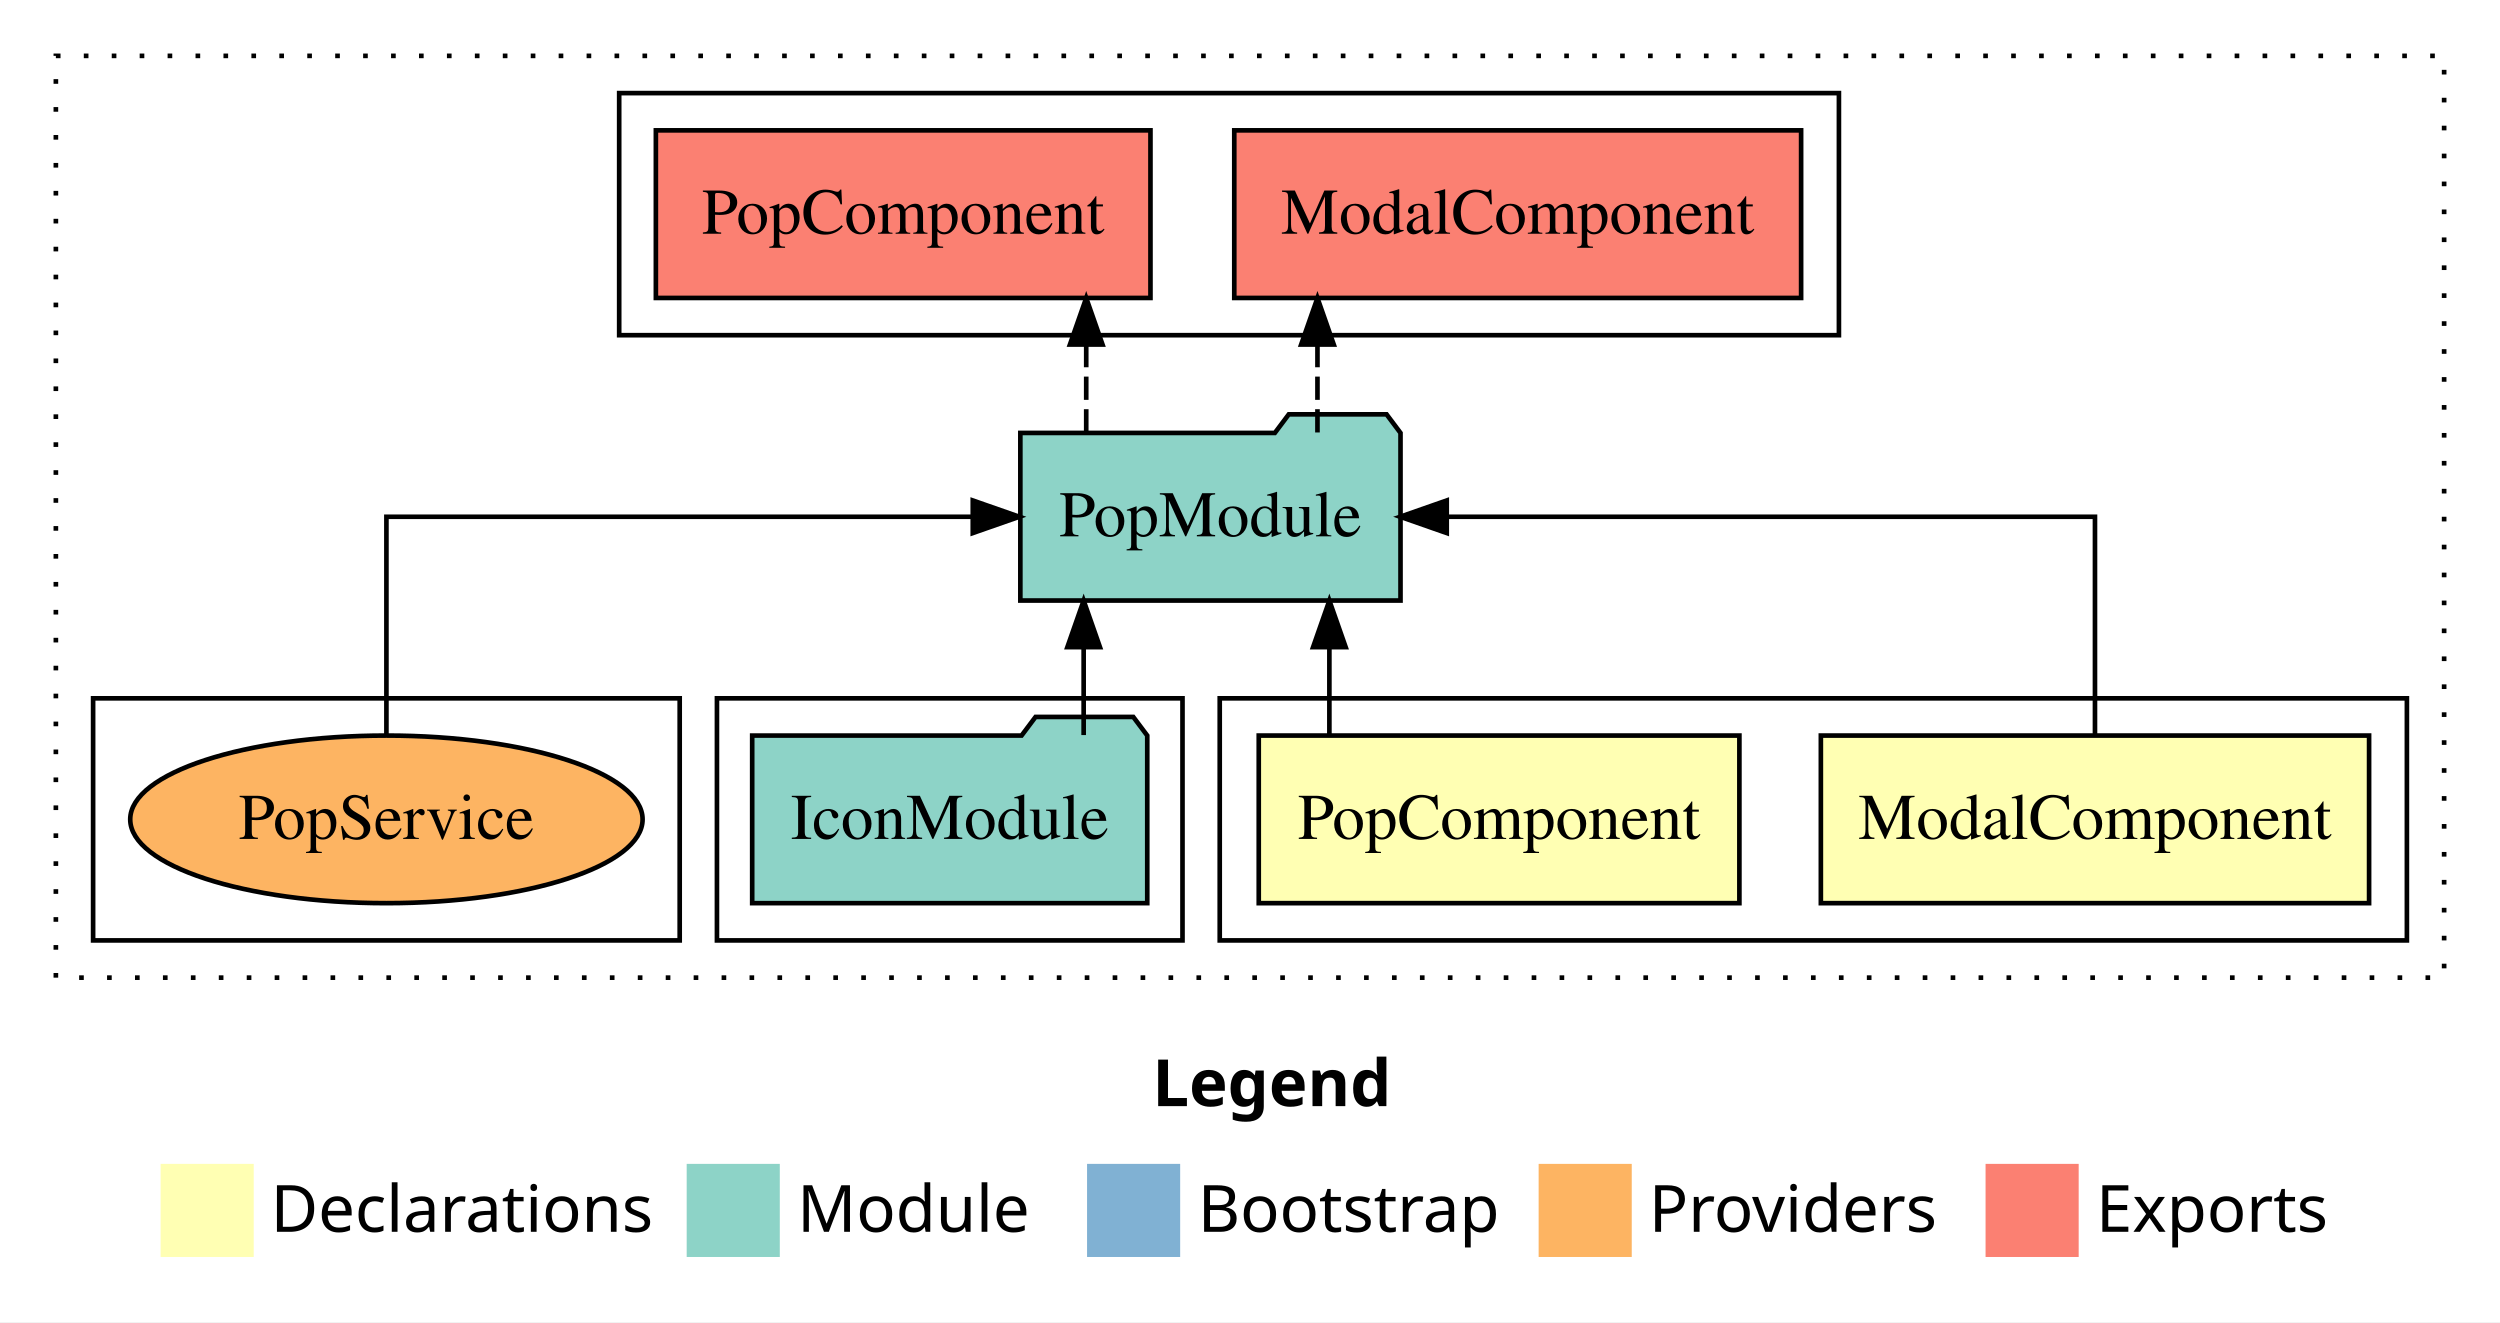
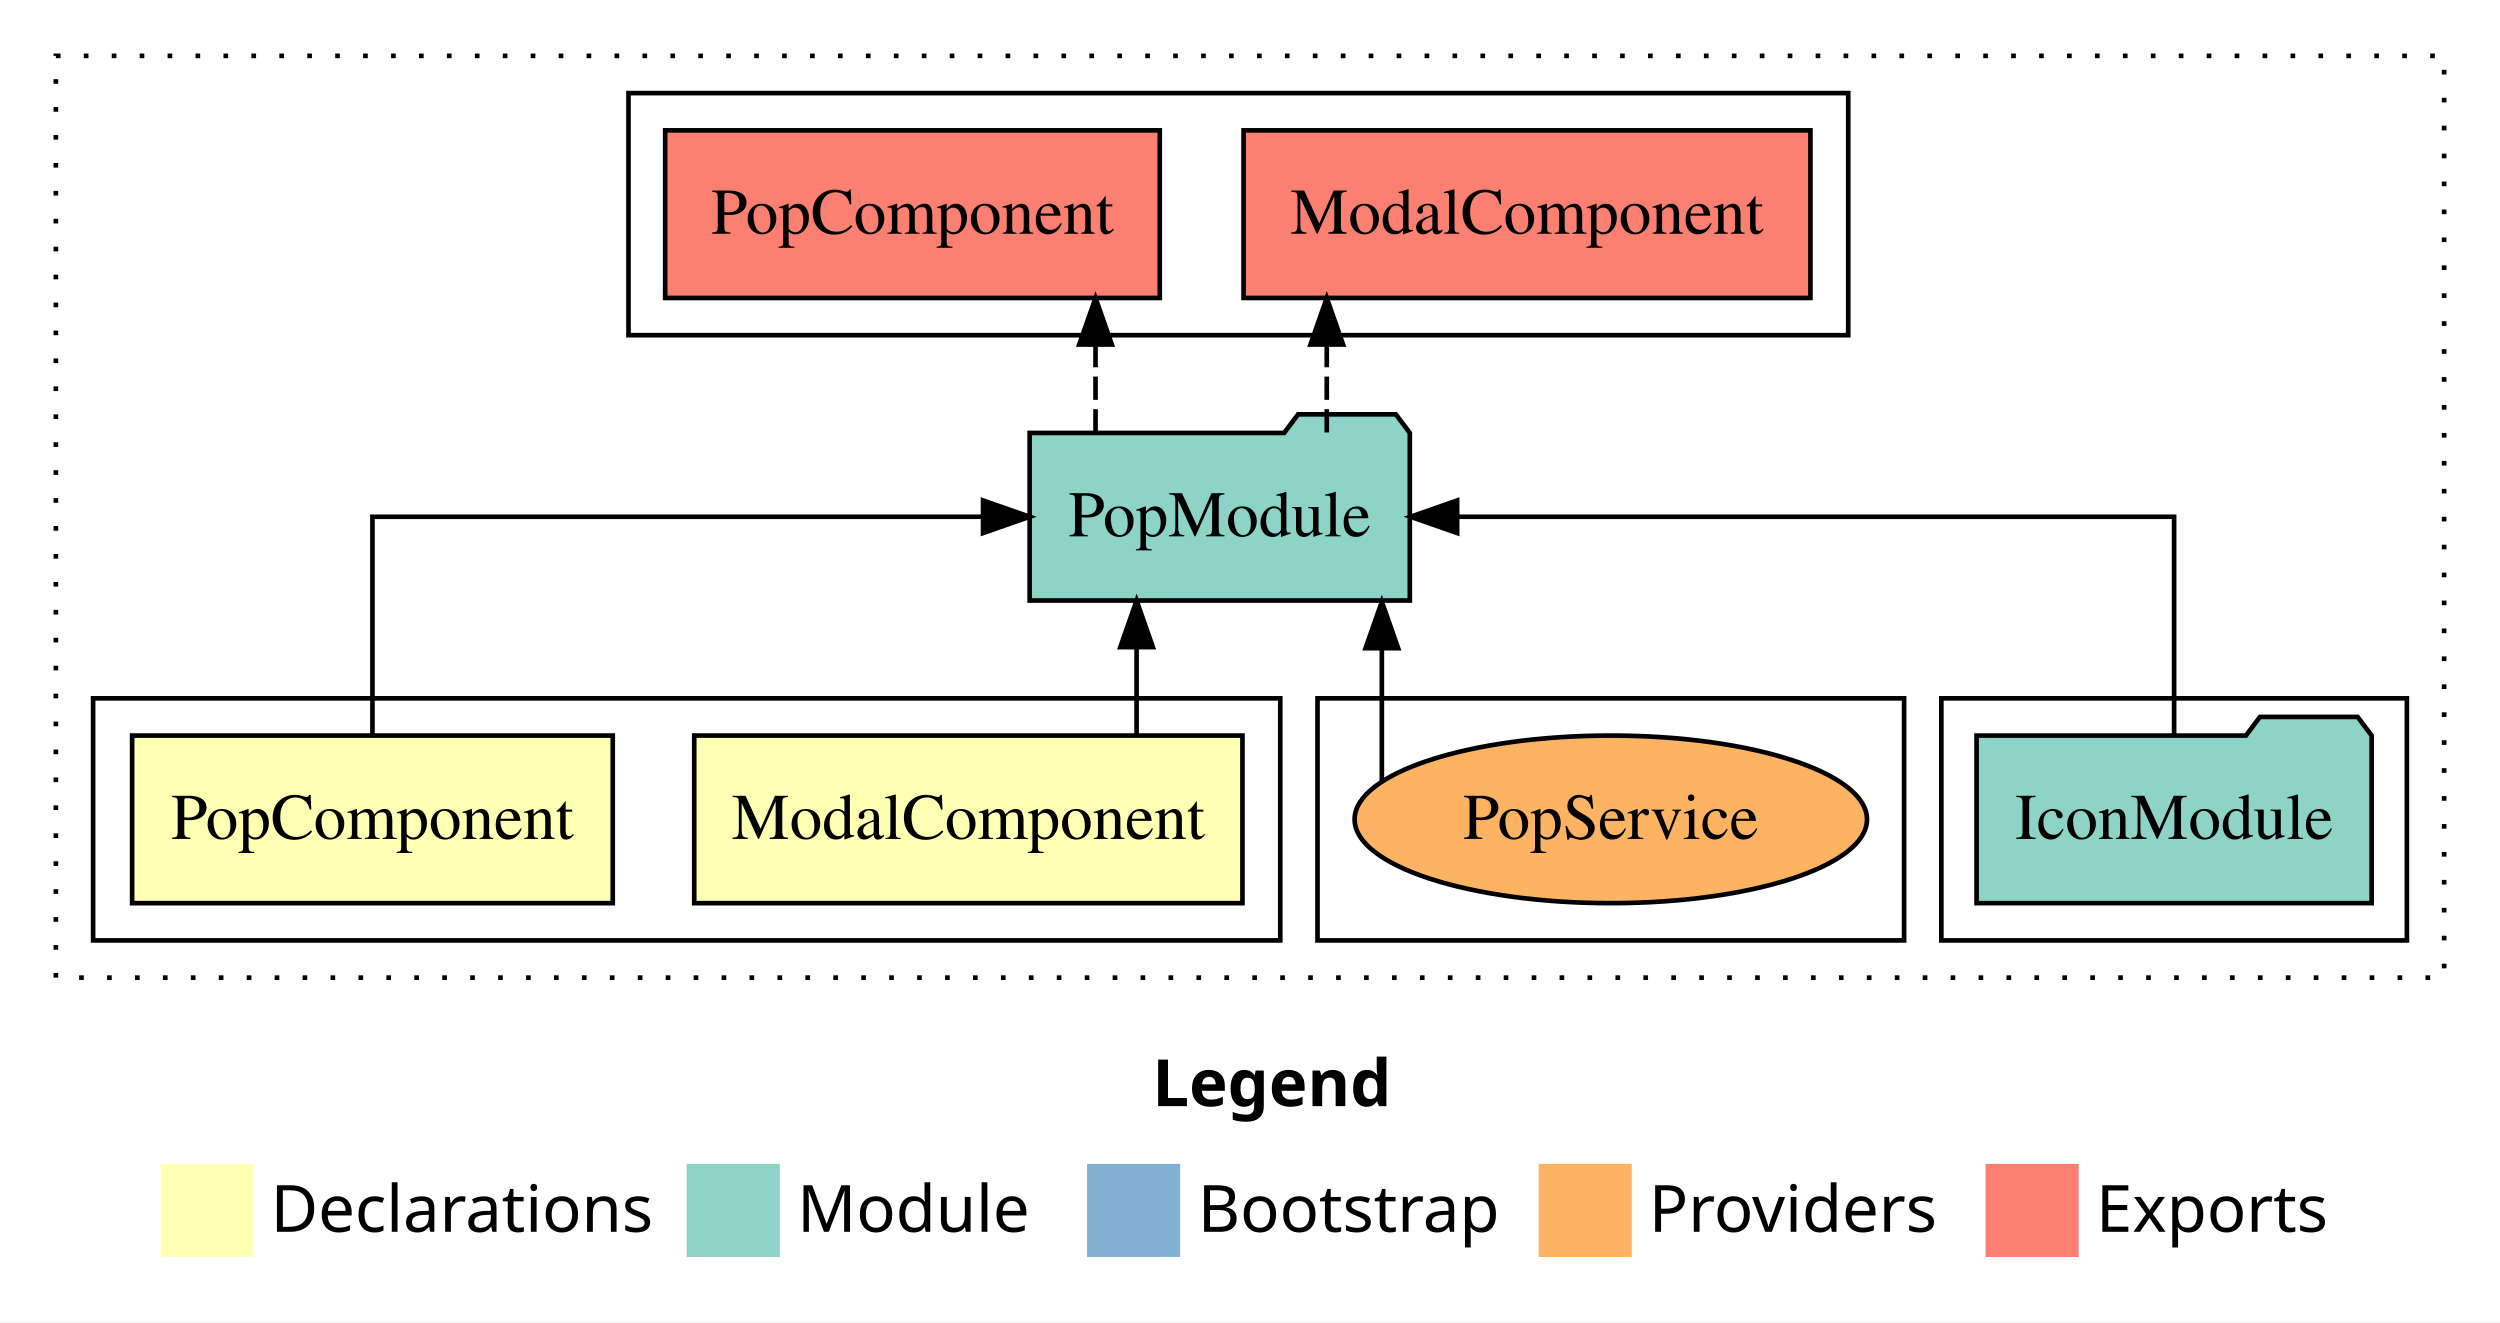
<svg xmlns="http://www.w3.org/2000/svg" width="537pt" height="284pt" viewBox="0.00 0.00 537.00 284.00">
  <g id="graph0" class="graph" transform="scale(1 1) rotate(0) translate(4 280)">
    <polygon fill="white" stroke="transparent" points="-4,4 -4,-280 533,-280 533,4 -4,4" />
    <text text-anchor="start" x="243.51" y="-42.4" font-family="sans-serif" font-weight="bold" font-size="14.00">Legend</text>
    <polygon fill="#ffffb3" stroke="transparent" points="30.5,-10 30.5,-30 50.5,-30 50.5,-10 30.5,-10" />
    <text text-anchor="start" x="54.13" y="-15.4" font-family="sans-serif" font-size="14.00">  Declarations</text>
    <polygon fill="#8dd3c7" stroke="transparent" points="143.5,-10 143.5,-30 163.5,-30 163.5,-10 143.5,-10" />
    <text text-anchor="start" x="167.23" y="-15.4" font-family="sans-serif" font-size="14.00">  Module</text>
    <polygon fill="#80b1d3" stroke="transparent" points="229.5,-10 229.5,-30 249.5,-30 249.5,-10 229.5,-10" />
    <text text-anchor="start" x="253.28" y="-15.4" font-family="sans-serif" font-size="14.00">  Bootstrap</text>
    <polygon fill="#fdb462" stroke="transparent" points="326.5,-10 326.5,-30 346.5,-30 346.5,-10 326.5,-10" />
    <text text-anchor="start" x="350.17" y="-15.4" font-family="sans-serif" font-size="14.00">  Providers</text>
    <polygon fill="#fb8072" stroke="transparent" points="422.5,-10 422.5,-30 442.5,-30 442.5,-10 422.5,-10" />
    <text text-anchor="start" x="446.23" y="-15.4" font-family="sans-serif" font-size="14.00">  Exports</text>
    <g id="clust1" class="cluster">
      <polygon fill="none" stroke="black" stroke-dasharray="1,5" points="8,-70 8,-268 521,-268 521,-70 8,-70" />
    </g>
+     <g id="clust5" class="cluster">
+       <polygon fill="none" stroke="black" points="413,-78 413,-130 513,-130 513,-78 413,-78" />
+     </g>
+     <g id="clust8" class="cluster">
+       <polygon fill="none" stroke="black" points="279,-78 279,-130 405,-130 405,-78 279,-78" />
+     </g>
    <g id="clust6" class="cluster">
-       <polygon fill="none" stroke="black" points="129,-208 129,-260 391,-260 391,-208 129,-208" />
+       <polygon fill="none" stroke="black" points="131,-208 131,-260 393,-260 393,-208 131,-208" />
    </g>
    <g id="clust2" class="cluster">
-       <polygon fill="none" stroke="black" points="258,-78 258,-130 513,-130 513,-78 258,-78" />
-     </g>
-     <g id="clust5" class="cluster">
-       <polygon fill="none" stroke="black" points="150,-78 150,-130 250,-130 250,-78 150,-78" />
-     </g>
-     <g id="clust8" class="cluster">
-       <polygon fill="none" stroke="black" points="16,-78 16,-130 142,-130 142,-78 16,-78" />
+       <polygon fill="none" stroke="black" points="16,-78 16,-130 271,-130 271,-78 16,-78" />
    </g>
    <g id="node1" class="node">
-       <polygon fill="#ffffb3" stroke="black" points="504.88,-122 387.12,-122 387.12,-86 504.88,-86 504.88,-122" />
-       <text text-anchor="middle" x="446" y="-99.8" font-family="Times,serif" font-size="14.00">ModalComponent</text>
+       <polygon fill="#ffffb3" stroke="black" points="262.88,-122 145.12,-122 145.12,-86 262.88,-86 262.88,-122" />
+       <text text-anchor="middle" x="204" y="-99.8" font-family="Times,serif" font-size="14.00">ModalComponent</text>
    </g>
    <g id="node3" class="node">
-       <polygon fill="#8dd3c7" stroke="black" points="296.83,-187 293.83,-191 272.83,-191 269.83,-187 215.17,-187 215.17,-151 296.83,-151 296.83,-187" />
-       <text text-anchor="middle" x="256" y="-164.8" font-family="Times,serif" font-size="14.00">PopModule</text>
+       <polygon fill="#8dd3c7" stroke="black" points="298.83,-187 295.83,-191 274.83,-191 271.83,-187 217.17,-187 217.17,-151 298.83,-151 298.83,-187" />
+       <text text-anchor="middle" x="258" y="-164.8" font-family="Times,serif" font-size="14.00">PopModule</text>
    </g>
    <g id="edge1" class="edge">
-       <path fill="none" stroke="black" d="M446,-122.11C446,-141.34 446,-169 446,-169 446,-169 306.76,-169 306.76,-169" />
-       <polygon fill="black" stroke="black" points="306.76,-165.5 296.76,-169 306.76,-172.5 306.76,-165.5" />
+       <path fill="none" stroke="black" d="M240.14,-122.11C240.14,-122.11 240.14,-140.99 240.14,-140.99" />
+       <polygon fill="black" stroke="black" points="236.64,-140.99 240.14,-150.99 243.64,-140.99 236.64,-140.99" />
    </g>
    <g id="node2" class="node">
-       <polygon fill="#ffffb3" stroke="black" points="369.62,-122 266.38,-122 266.38,-86 369.62,-86 369.62,-122" />
-       <text text-anchor="middle" x="318" y="-99.8" font-family="Times,serif" font-size="14.00">PopComponent</text>
+       <polygon fill="#ffffb3" stroke="black" points="127.62,-122 24.38,-122 24.38,-86 127.62,-86 127.62,-122" />
+       <text text-anchor="middle" x="76" y="-99.8" font-family="Times,serif" font-size="14.00">PopComponent</text>
    </g>
    <g id="edge2" class="edge">
-       <path fill="none" stroke="black" d="M281.55,-122.11C281.55,-122.11 281.55,-140.99 281.55,-140.99" />
-       <polygon fill="black" stroke="black" points="278.05,-140.99 281.55,-150.99 285.05,-140.99 278.05,-140.99" />
+       <path fill="none" stroke="black" d="M76,-122.11C76,-141.34 76,-169 76,-169 76,-169 207.16,-169 207.16,-169" />
+       <polygon fill="black" stroke="black" points="207.16,-172.5 217.16,-169 207.16,-165.5 207.16,-172.5" />
    </g>
    <g id="node5" class="node">
-       <polygon fill="#fb8072" stroke="black" points="382.88,-252 261.12,-252 261.12,-216 382.88,-216 382.88,-252" />
-       <text text-anchor="middle" x="322" y="-229.8" font-family="Times,serif" font-size="14.00">ModalComponent </text>
+       <polygon fill="#fb8072" stroke="black" points="384.88,-252 263.12,-252 263.12,-216 384.88,-216 384.88,-252" />
+       <text text-anchor="middle" x="324" y="-229.8" font-family="Times,serif" font-size="14.00">ModalComponent </text>
    </g>
    <g id="edge4" class="edge">
-       <path fill="none" stroke="black" stroke-dasharray="5,2" d="M278.99,-187.11C278.99,-187.11 278.99,-205.99 278.99,-205.99" />
-       <polygon fill="black" stroke="black" points="275.49,-205.99 278.99,-215.99 282.49,-205.99 275.49,-205.99" />
+       <path fill="none" stroke="black" stroke-dasharray="5,2" d="M280.99,-187.11C280.99,-187.11 280.99,-205.99 280.99,-205.99" />
+       <polygon fill="black" stroke="black" points="277.49,-205.99 280.99,-215.99 284.49,-205.99 277.49,-205.99" />
    </g>
    <g id="node6" class="node">
-       <polygon fill="#fb8072" stroke="black" points="243.12,-252 136.88,-252 136.88,-216 243.12,-216 243.12,-252" />
-       <text text-anchor="middle" x="190" y="-229.8" font-family="Times,serif" font-size="14.00">PopComponent </text>
+       <polygon fill="#fb8072" stroke="black" points="245.12,-252 138.88,-252 138.88,-216 245.12,-216 245.12,-252" />
+       <text text-anchor="middle" x="192" y="-229.8" font-family="Times,serif" font-size="14.00">PopComponent </text>
    </g>
    <g id="edge5" class="edge">
-       <path fill="none" stroke="black" stroke-dasharray="5,2" d="M229.32,-187.11C229.32,-187.11 229.32,-205.99 229.32,-205.99" />
-       <polygon fill="black" stroke="black" points="225.82,-205.99 229.32,-215.99 232.82,-205.99 225.82,-205.99" />
+       <path fill="none" stroke="black" stroke-dasharray="5,2" d="M231.32,-187.11C231.32,-187.11 231.32,-205.99 231.32,-205.99" />
+       <polygon fill="black" stroke="black" points="227.82,-205.99 231.32,-215.99 234.82,-205.99 227.82,-205.99" />
    </g>
    <g id="node4" class="node">
-       <polygon fill="#8dd3c7" stroke="black" points="242.43,-122 239.43,-126 218.43,-126 215.43,-122 157.57,-122 157.57,-86 242.43,-86 242.43,-122" />
-       <text text-anchor="middle" x="200" y="-99.8" font-family="Times,serif" font-size="14.00">IconModule</text>
+       <polygon fill="#8dd3c7" stroke="black" points="505.43,-122 502.43,-126 481.43,-126 478.43,-122 420.57,-122 420.57,-86 505.43,-86 505.43,-122" />
+       <text text-anchor="middle" x="463" y="-99.8" font-family="Times,serif" font-size="14.00">IconModule</text>
    </g>
    <g id="edge3" class="edge">
-       <path fill="none" stroke="black" d="M228.77,-122.11C228.77,-122.11 228.77,-140.99 228.77,-140.99" />
-       <polygon fill="black" stroke="black" points="225.27,-140.99 228.77,-150.99 232.27,-140.99 225.27,-140.99" />
+       <path fill="none" stroke="black" d="M463,-122.11C463,-141.34 463,-169 463,-169 463,-169 308.99,-169 308.99,-169" />
+       <polygon fill="black" stroke="black" points="308.99,-165.5 298.99,-169 308.99,-172.5 308.99,-165.5" />
    </g>
    <g id="node7" class="node">
-       <ellipse fill="#fdb462" stroke="black" cx="79" cy="-104" rx="55.03" ry="18" />
-       <text text-anchor="middle" x="79" y="-99.8" font-family="Times,serif" font-size="14.00">PopService</text>
+       <ellipse fill="#fdb462" stroke="black" cx="342" cy="-104" rx="55.03" ry="18" />
+       <text text-anchor="middle" x="342" y="-99.8" font-family="Times,serif" font-size="14.00">PopService</text>
    </g>
    <g id="edge6" class="edge">
-       <path fill="none" stroke="black" d="M79,-122.11C79,-141.34 79,-169 79,-169 79,-169 204.95,-169 204.95,-169" />
-       <polygon fill="black" stroke="black" points="204.95,-172.5 214.95,-169 204.95,-165.5 204.95,-172.5" />
+       <path fill="none" stroke="black" d="M292.82,-112.23C292.82,-112.23 292.82,-140.76 292.82,-140.76" />
+       <polygon fill="black" stroke="black" points="289.32,-140.76 292.82,-150.76 296.32,-140.76 289.32,-140.76" />
    </g>
  </g>
</svg>
